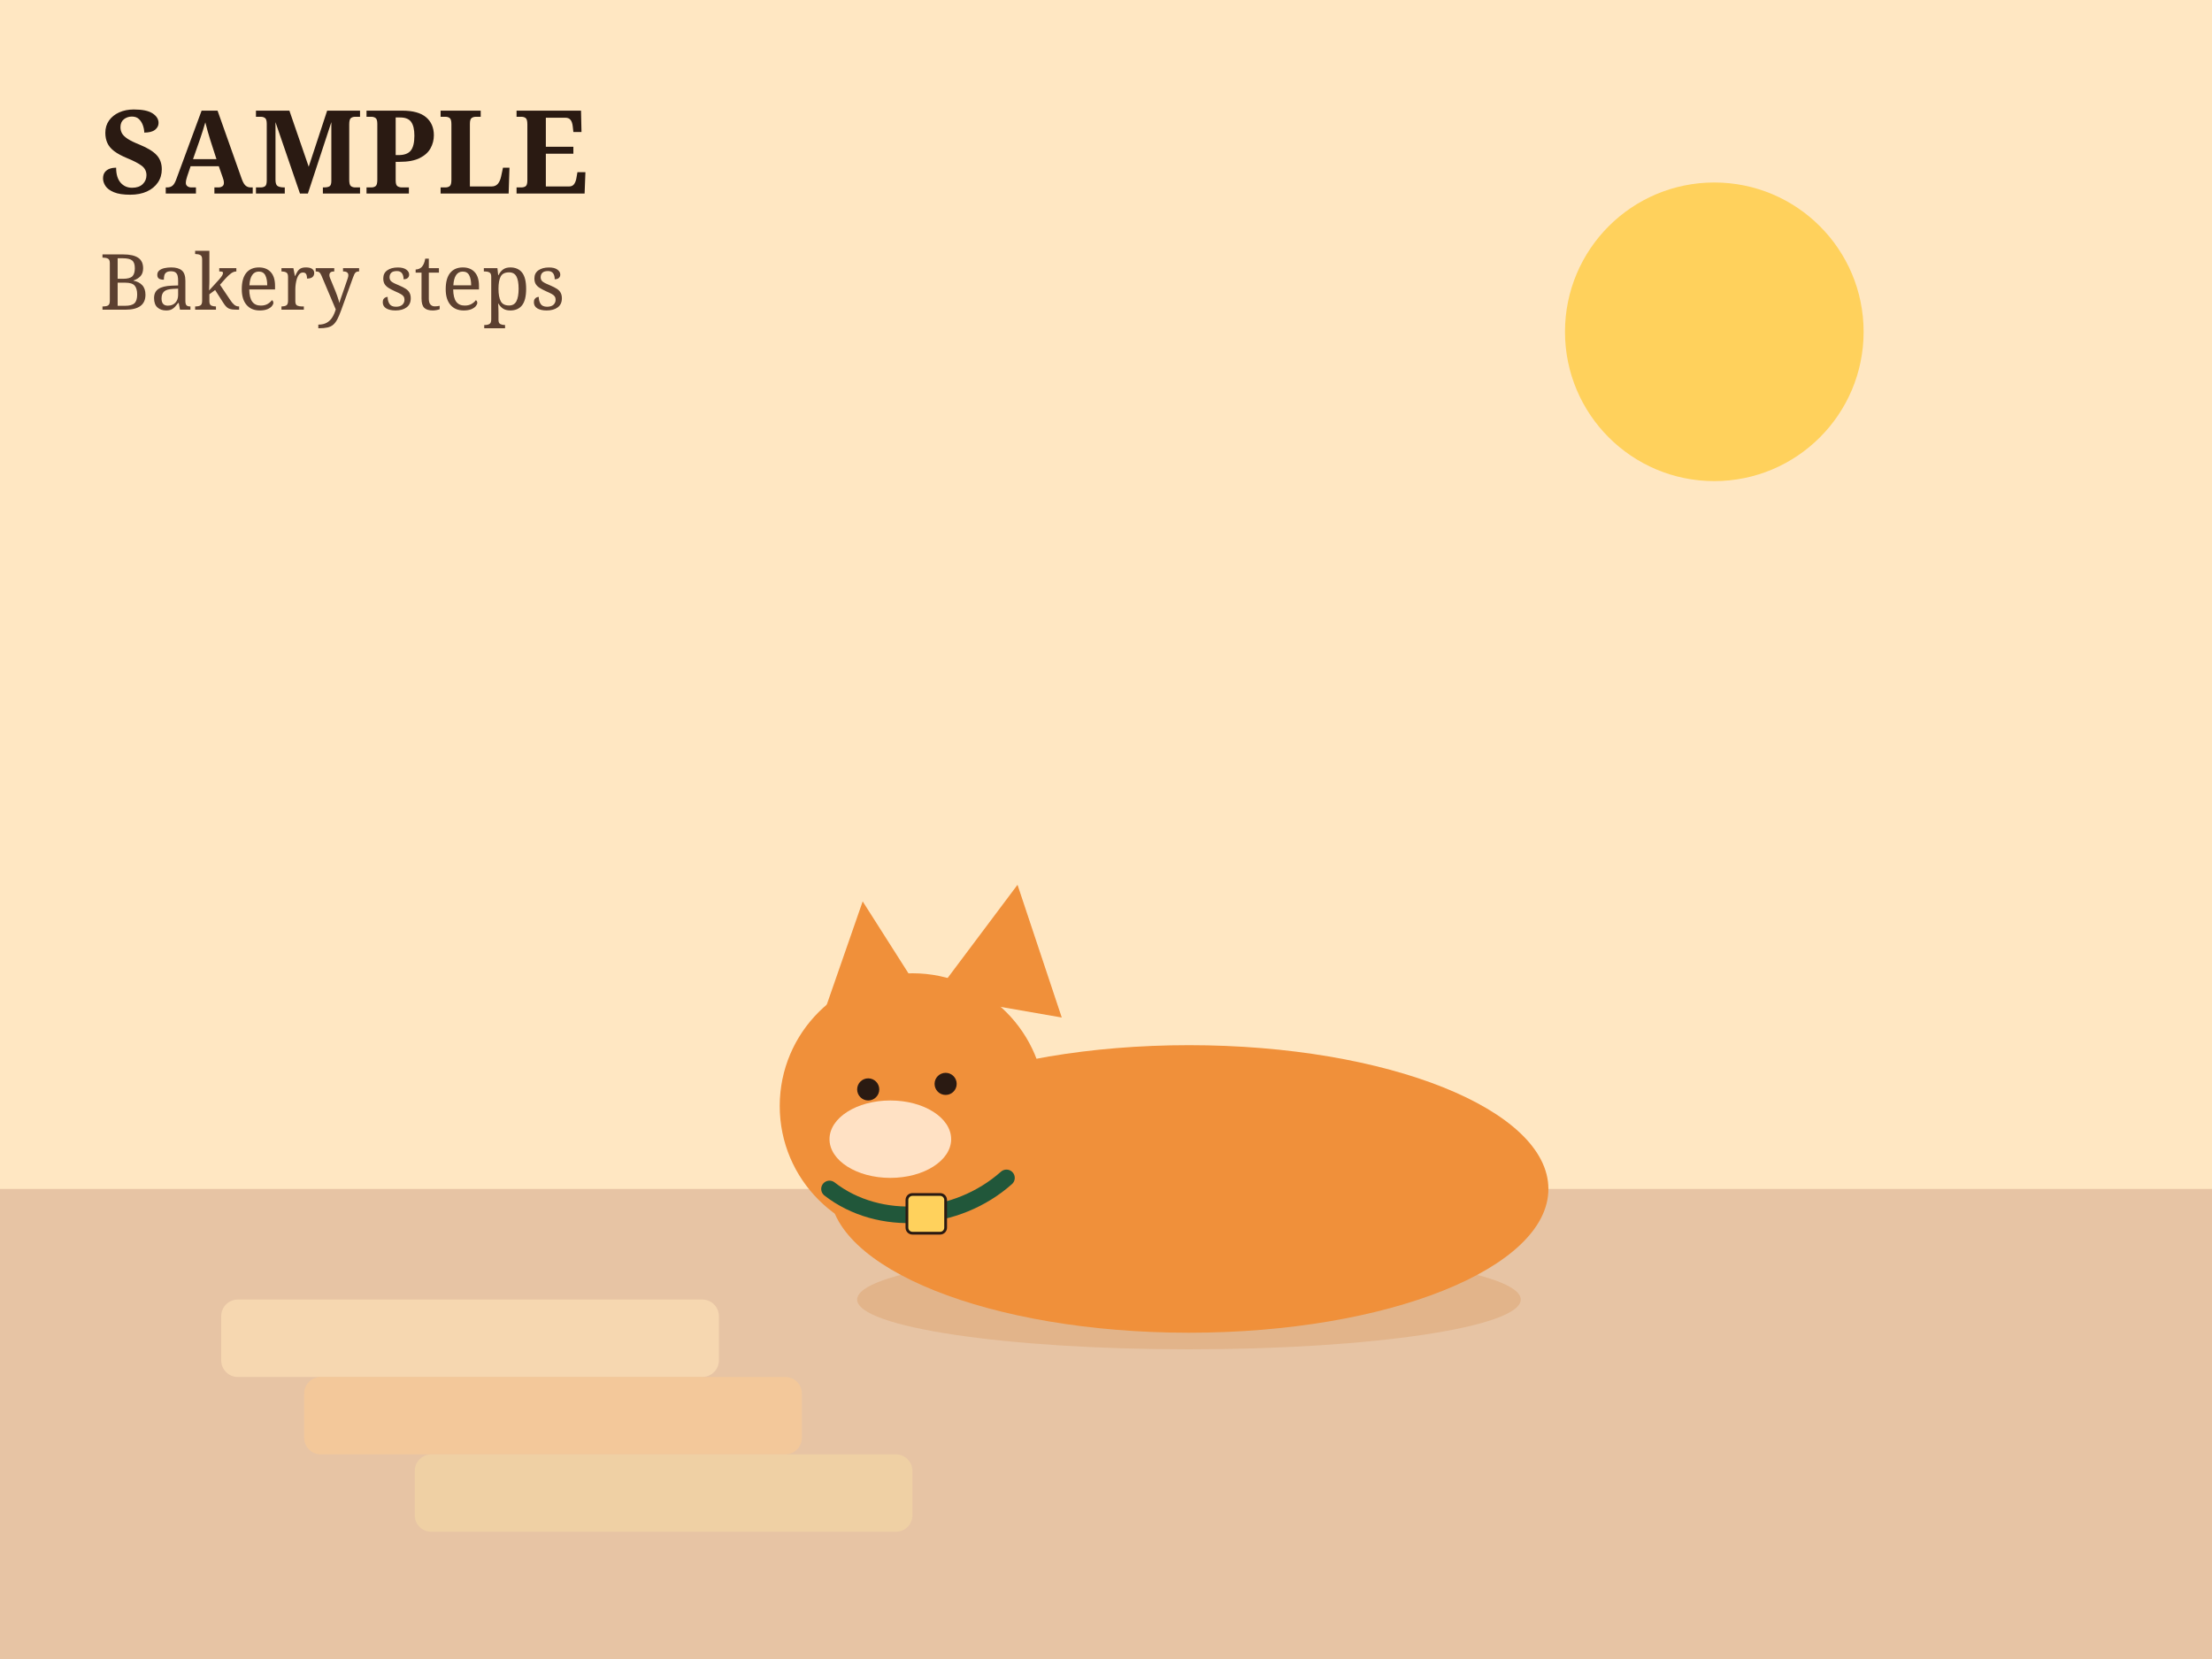
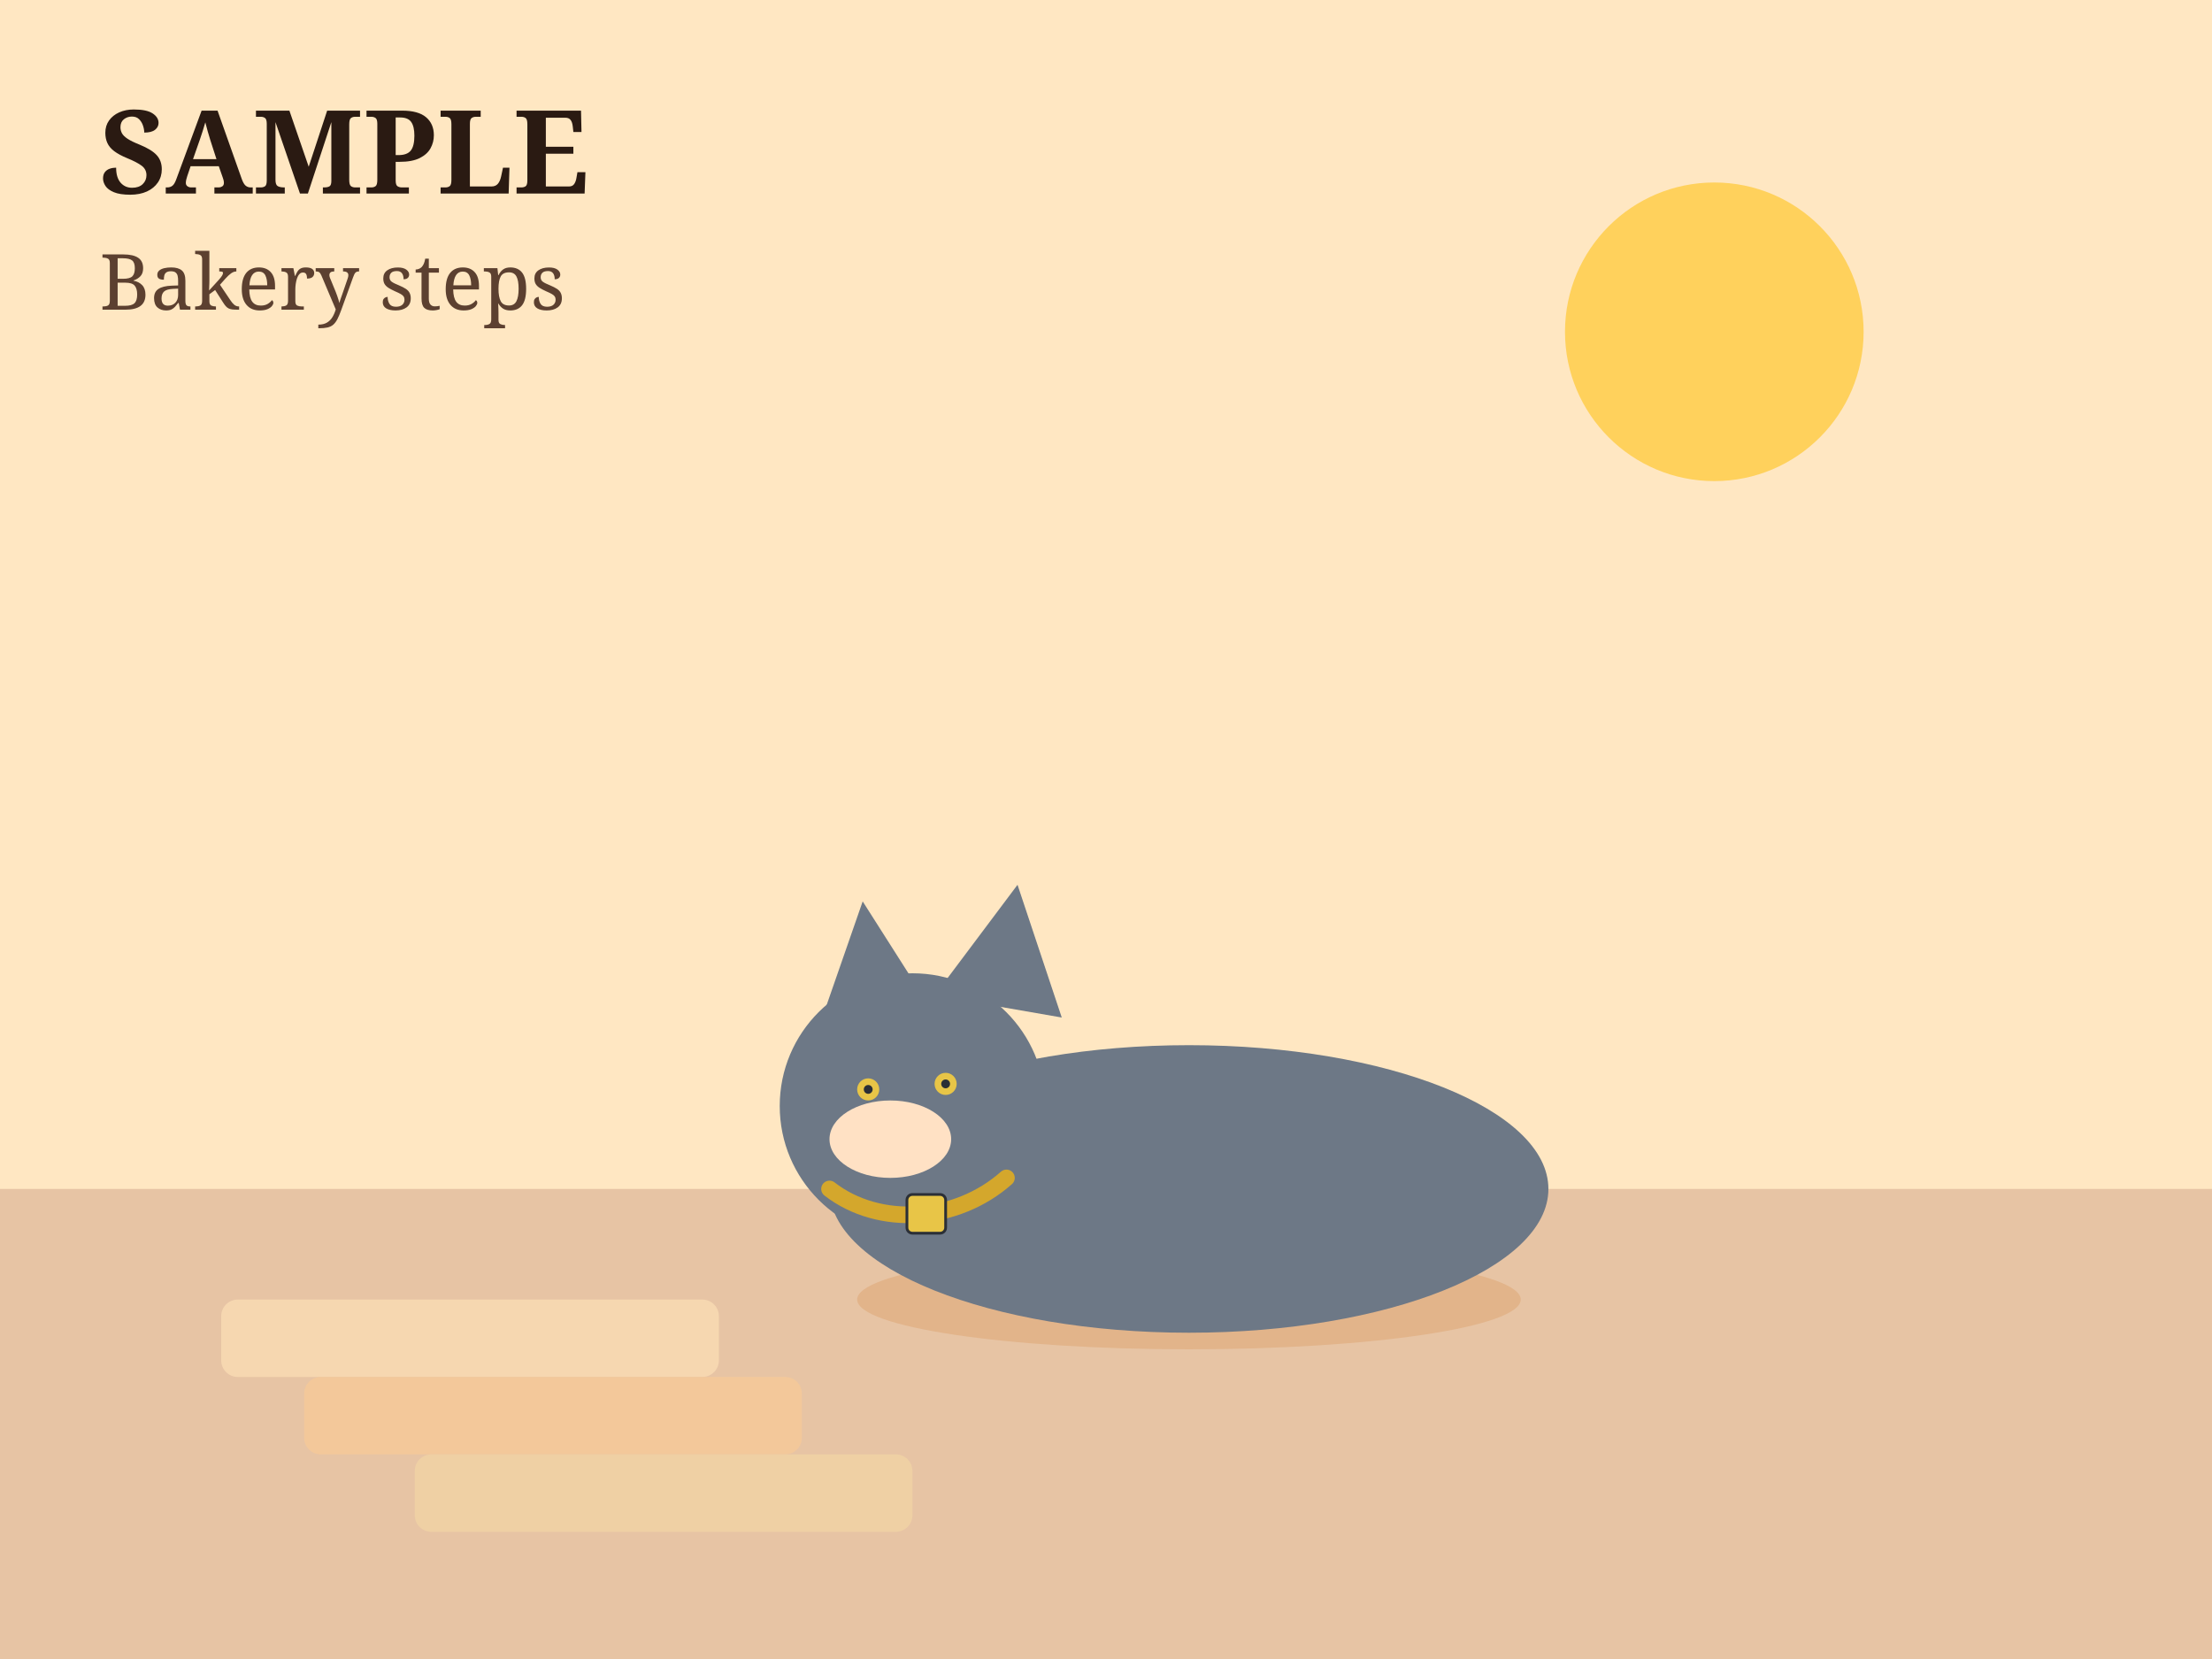
<svg xmlns="http://www.w3.org/2000/svg" viewBox="0 0 800 600" role="img" aria-labelledby="t d">
  <rect width="800" height="600" fill="#ffe7c2" />
  <rect x="0" y="430" width="800" height="170" fill="#e7c4a4" />
  <rect x="80" y="470" width="180" height="28" rx="6" fill="#f6d7b0" />
  <rect x="110" y="498" width="180" height="28" rx="6" fill="#f3c89a" />
  <rect x="150" y="526" width="180" height="28" rx="6" fill="#efd0a4" />
  <circle cx="620" cy="120" r="54" fill="#ffd15c" />
  <text x="36" y="70" font-family="Georgia, serif" font-size="42" font-weight="700" fill="#2a1a12">SAMPLE</text>
  <text x="36" y="112" font-family="Georgia, serif" font-size="28" fill="#5c4030">Bakery steps</text>
  <ellipse cx="430" cy="470" rx="120" ry="18" fill="#e2b48a" />
-   <ellipse cx="430" cy="430" rx="130" ry="52" fill="#f0903a" />
-   <circle cx="330" cy="400" r="48" fill="#f0903a" />
-   <path d="M296 372 312 326l28 44zM338 360l30-40 16 48z" fill="#f0903a" />
+   <ellipse cx="430" cy="430" rx="130" ry="52" fill="#6d7886" />
+   <circle cx="330" cy="400" r="48" fill="#6d7886" />
+   <path d="M296 372 312 326l28 44zM338 360l30-40 16 48z" fill="#6d7886" />
  <ellipse cx="322" cy="412" rx="22" ry="14" fill="#ffe1c4" />
-   <circle cx="314" cy="394" r="4" fill="#2a1a12" />
-   <circle cx="342" cy="392" r="4" fill="#2a1a12" />
-   <path d="M300 430c18 14 46 12 64-4" fill="none" stroke="#21573a" stroke-width="6" stroke-linecap="round" />
-   <rect x="328" y="432" width="14" height="14" rx="2" fill="#ffd15c" stroke="#2a1a12" />
+   <circle cx="314" cy="394" r="4" fill="#e8c547" />
+   <circle cx="342" cy="392" r="4" fill="#e8c547" />
+   <circle cx="314" cy="394" r="1.6" fill="#2b2f36" />
+   <circle cx="342" cy="392" r="1.6" fill="#2b2f36" />
+   <path d="M300 430c18 14 46 12 64-4" fill="none" stroke="#d4a72c" stroke-width="6" stroke-linecap="round" />
+   <rect x="328" y="432" width="14" height="14" rx="2" fill="#e8c547" stroke="#2b2f36" />
</svg>
